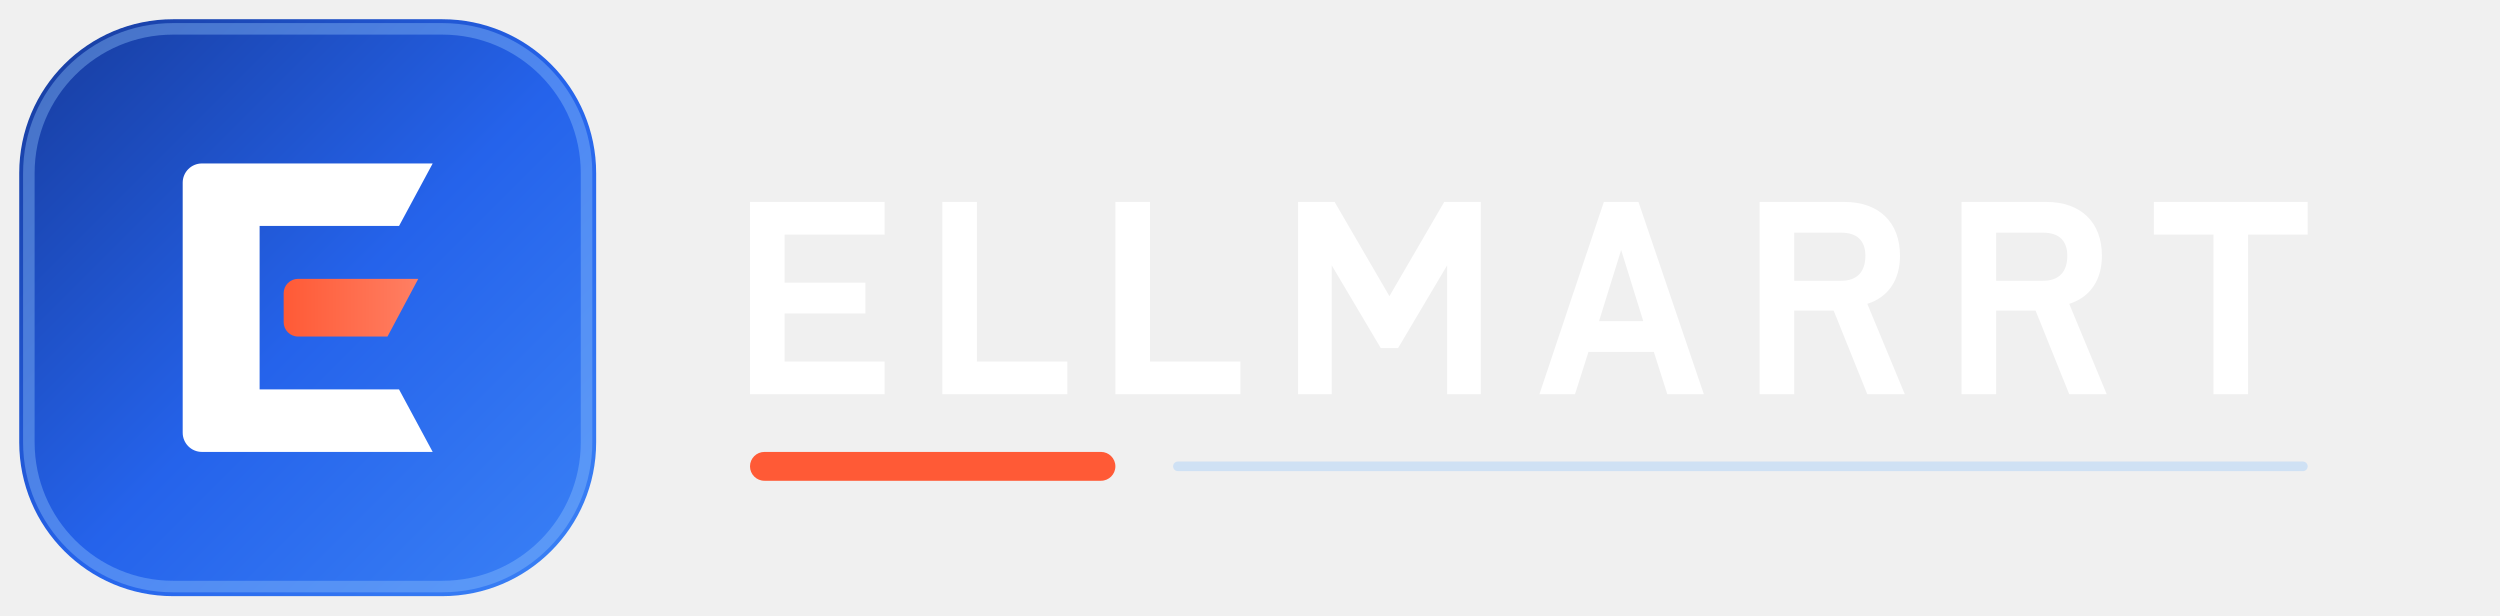
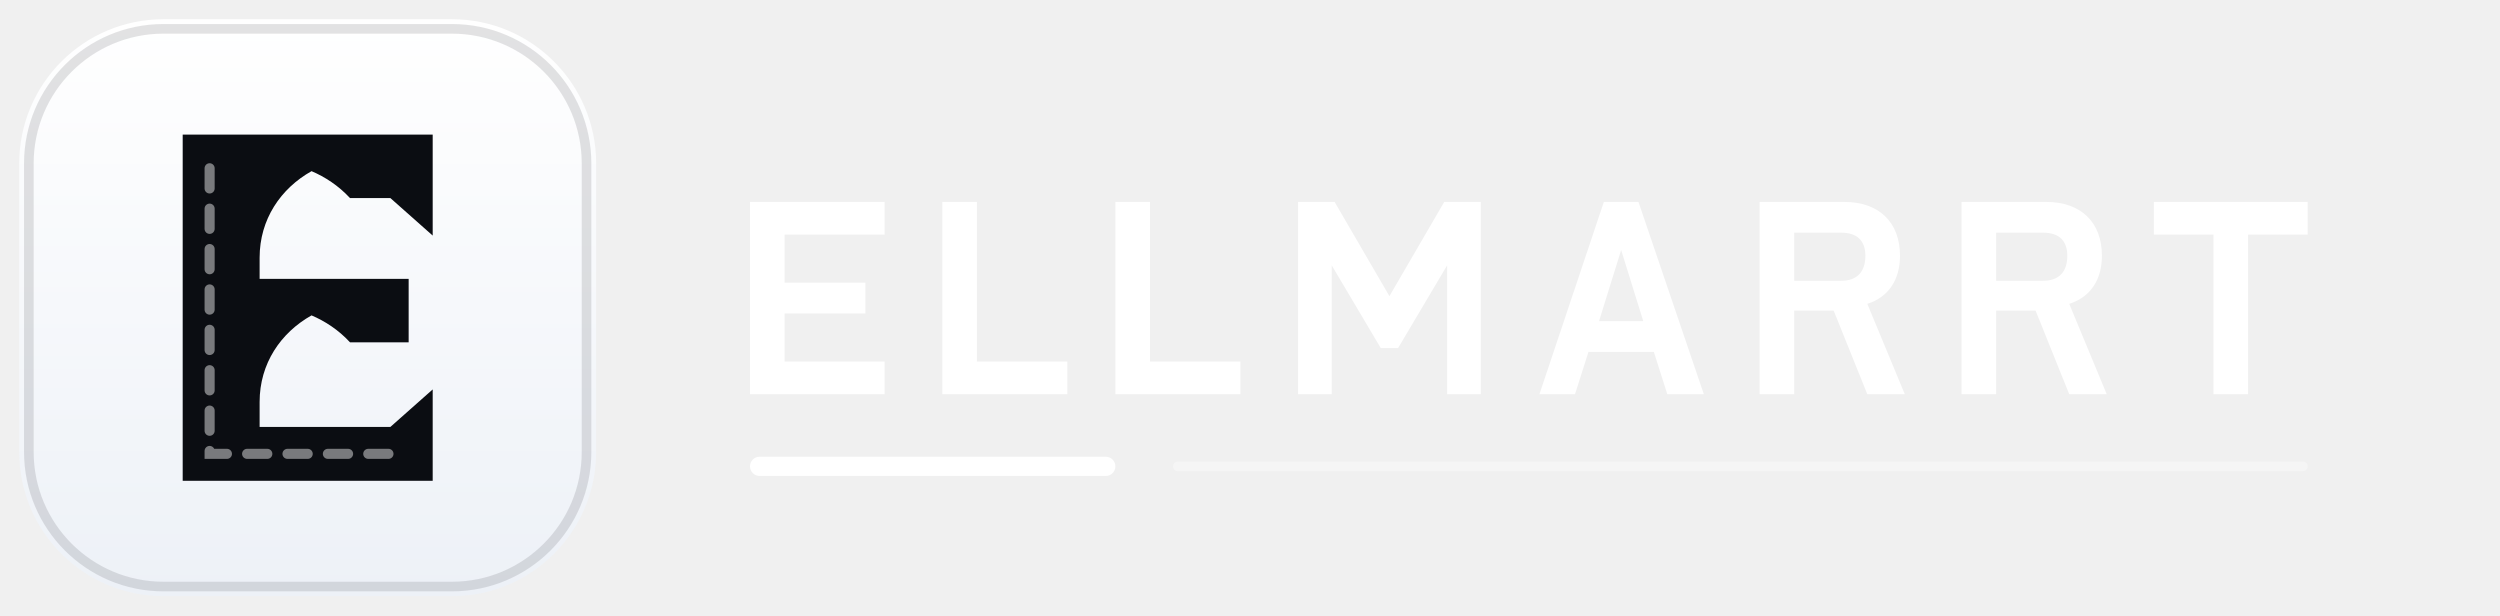
<svg xmlns="http://www.w3.org/2000/svg" viewBox="0 0 260 64" width="260" height="64" role="img" aria-label="ELLMARRT">
  <defs>
-     <linearGradient id="llg-bg" x1="0" y1="0" x2="1" y2="1">
-       <stop offset="0%" stop-color="#173B9C" />
-       <stop offset="52%" stop-color="#2563EB" />
-       <stop offset="100%" stop-color="#3B82F6" />
-     </linearGradient>
-     <linearGradient id="llg-coral" x1="0" y1="0" x2="1" y2="0">
-       <stop offset="0%" stop-color="#FF5A36" />
-       <stop offset="100%" stop-color="#FF7F63" />
+     <linearGradient id="pw-lbg" x1="0" y1="0" x2="0" y2="1">
+       <stop offset="0%" stop-color="#FFFFFF" />
+       <stop offset="100%" stop-color="#EDF1F7" />
    </linearGradient>
  </defs>
-   <rect x="2" y="2" width="60" height="60" rx="16" fill="url(#llg-bg)" />
-   <rect x="3" y="3" width="58" height="58" rx="15" fill="none" stroke="#93C5FD" stroke-opacity="0.38" stroke-width="1.2" />
-   <path fill="#FFFFFF" d="M21 17h24l-3.5 6.5H27v17h14.5L45 47H21a2 2 0 0 1-2-2V19a2 2 0 0 1 2-2z" />
-   <path fill="url(#llg-coral)" d="M31 29h12.5l-3.2 6H31a1.5 1.5 0 0 1-1.5-1.5v-3A1.5 1.5 0 0 1 31 29z" />
+   <rect x="2" y="2" width="60" height="60" rx="15" fill="url(#pw-lbg)" />
+   <rect x="3" y="3" width="58" height="58" rx="14" fill="none" stroke="rgba(11,13,18,0.12)" stroke-width="1" />
+   <path fill="#0B0D12" d="M19 14H45V24.5L40.6 20.6H36.4C35.2 19.3 33.8 18.4 32.4 17.8C29.2 19.6 27 22.8 27 26.8V29H42.5V35.6H36.4C35.2 34.3 33.8 33.4 32.4 32.8C29.2 34.6 27 37.8 27 41.8V44.4H40.6L45 40.5V50H19Z" />
+   <path d="M21.8 17.5V47.2H41.5" fill="none" stroke="#FFFFFF" stroke-opacity="0.45" stroke-width="1.05" stroke-dasharray="2.1 2.1" stroke-linecap="round" />
  <g fill="#FFFFFF">
    <path d="M78 21h14v3.4H81.6v5H90v3.2h-8.4v5H92V41H78z" />
    <path d="M98 21h3.6v16.6H111V41H98z" />
    <path d="M116 21h3.6v16.6H129V41h-13z" />
    <path d="M135 41V21h3.8l5.7 9.8L150.2 21H154v20h-3.5V27.6l-5.1 8.6h-1.8l-5.1-8.6V41z" />
    <path d="M166.8 21h3.6l6.8 20h-3.8l-1.4-4.4h-6.8l-1.4 4.4h-3.7zm-.5 12.4h4.6l-2.3-7.4z" />
    <path d="M183 21h8.8c3.6 0 5.8 2.1 5.8 5.6 0 2.5-1.2 4.3-3.4 5l3.9 9.4h-3.9l-3.5-8.7h-4.1V41H183zm3.6 8.2h4.9c1.6 0 2.5-.9 2.5-2.6 0-1.6-.9-2.4-2.5-2.4h-4.9z" />
    <path d="M204 21h8.8c3.6 0 5.8 2.1 5.8 5.6 0 2.5-1.2 4.3-3.4 5l3.9 9.4h-3.9l-3.5-8.7h-4.1V41H204zm3.6 8.2h4.9c1.6 0 2.5-.9 2.5-2.6 0-1.6-.9-2.4-2.5-2.4h-4.9z" />
    <path d="M224 21h16v3.4h-6.2V41h-3.6V24.4H224z" />
  </g>
-   <rect x="78" y="47" width="38" height="3" rx="1.5" fill="#FF5A36" />
-   <rect x="122" y="48" width="118" height="1" rx="0.5" fill="#93C5FD" opacity="0.35" />
+   <rect x="78" y="47.5" width="38" height="2" rx="1" fill="#FFFFFF" />
+   <rect x="122" y="48" width="118" height="1" rx="0.5" fill="#FFFFFF" opacity="0.35" />
</svg>
